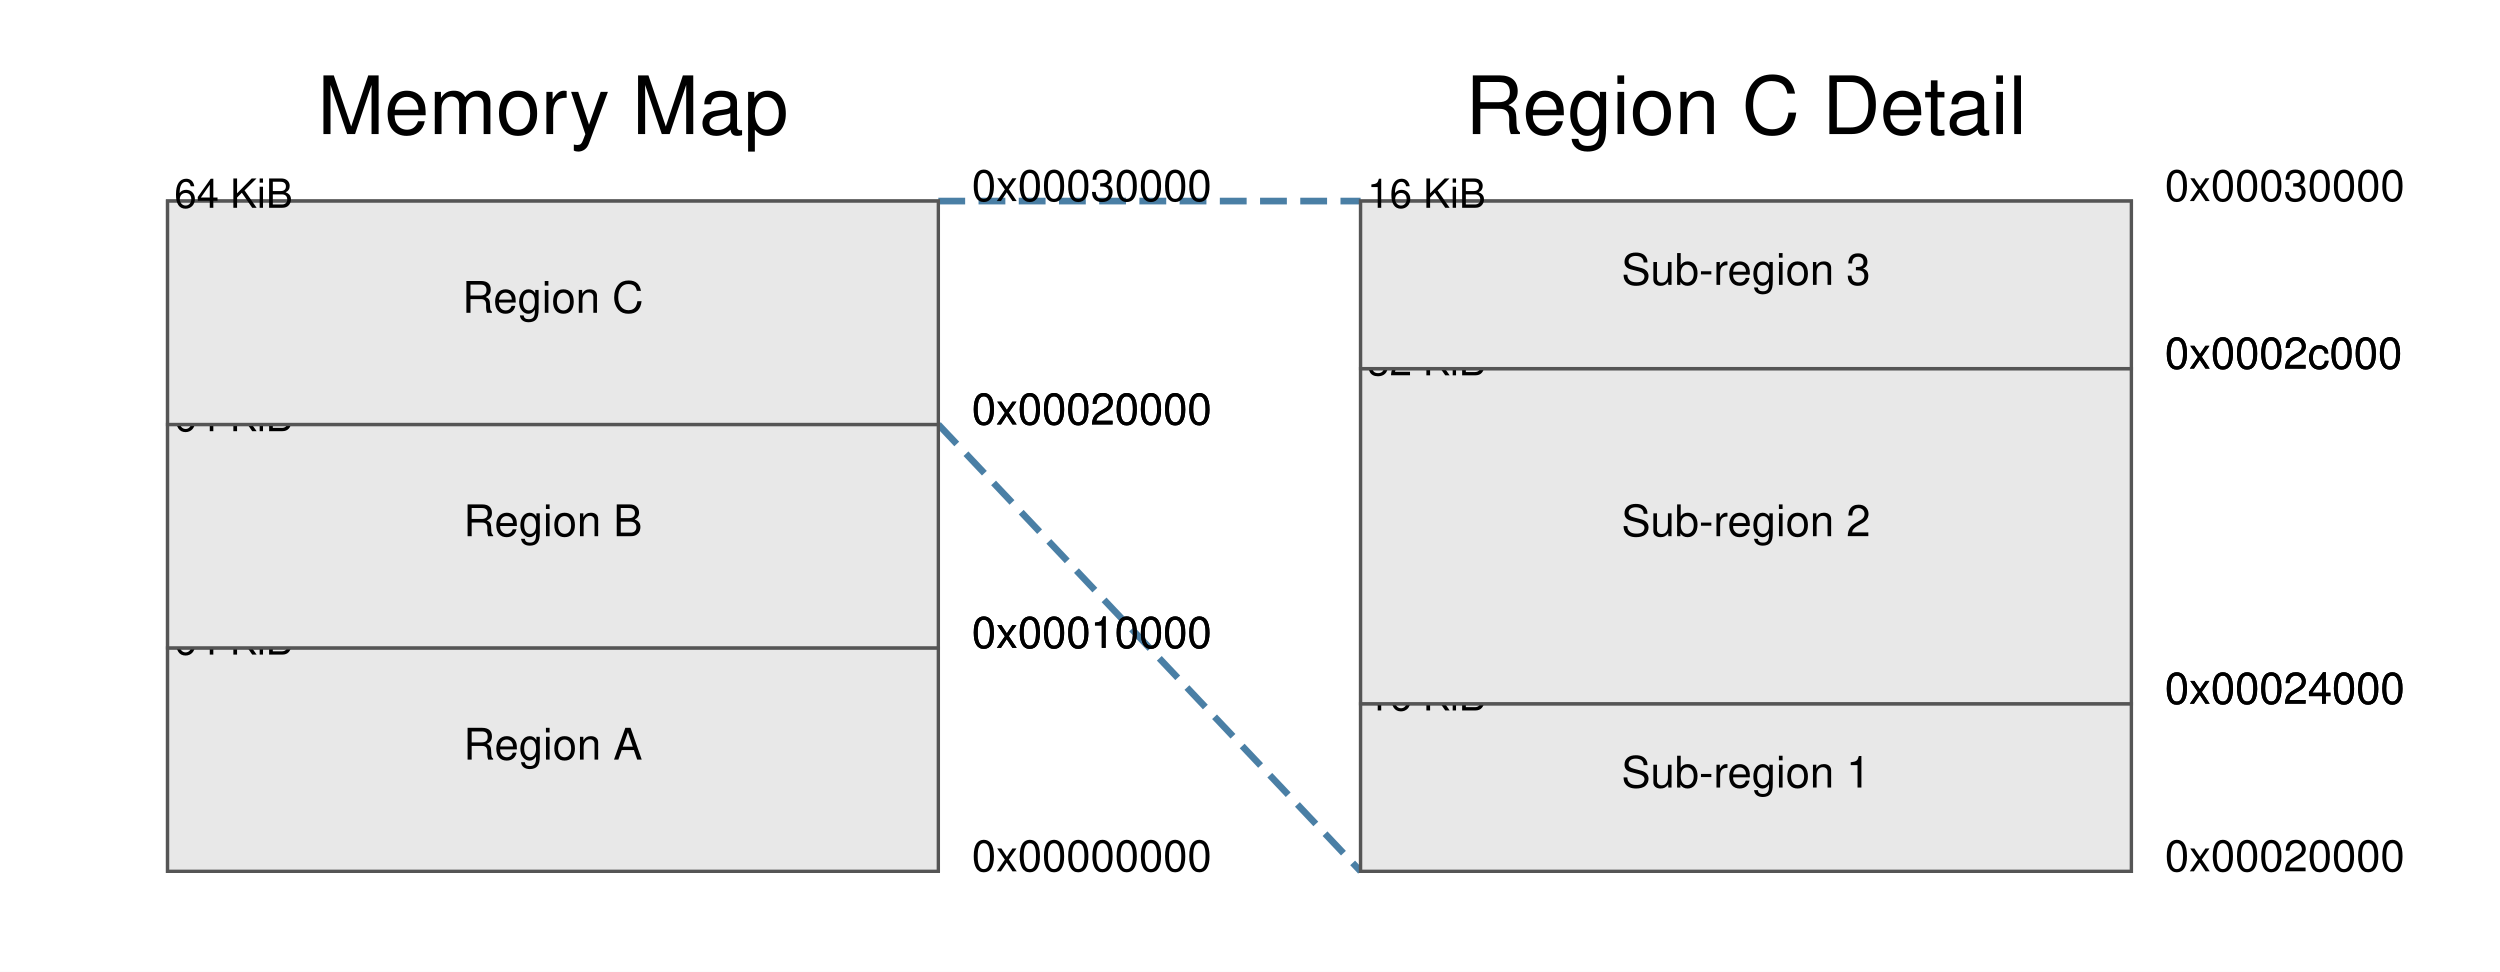
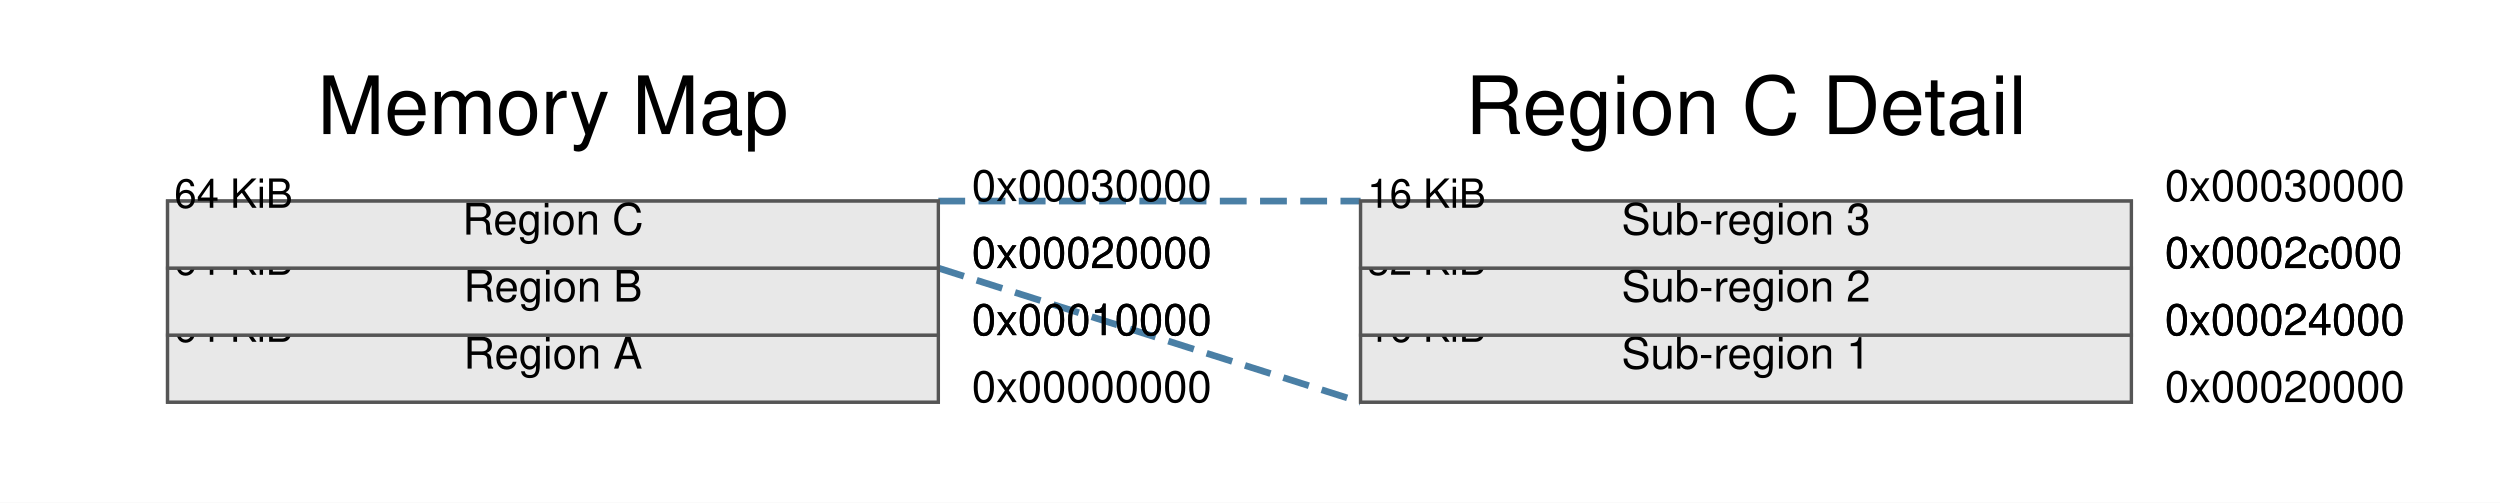
- <svg xmlns="http://www.w3.org/2000/svg" width="746" height="290" viewBox="0 0 746 290">
-   <rect x="0" y="0" width="746" height="290" fill="#ffffff" />
+ <svg xmlns="http://www.w3.org/2000/svg" width="746" height="150" viewBox="0 0 746 150">
+   <rect x="0" y="0" width="746" height="150" fill="#ffffff" />
  <g>
    <g>
-       <path d="M 280.0,126.667 L 406.0,260.0" fill="none" stroke="#4A7FA5" stroke-width="2" stroke-dasharray="8,4" opacity="1" />
-       <path d="M 280.0,60 L 406.0,60.0" fill="none" stroke="#4A7FA5" stroke-width="2" stroke-dasharray="8,4" opacity="1" />
+       <path d="M 280.0,80.0 L 406.0,120.0" fill="none" stroke="#4A7FA5" stroke-width="2" stroke-dasharray="8,4" opacity="1" />
+       <path d="M 280.0,60.0 L 406.0,60.0" fill="none" stroke="#4A7FA5" stroke-width="2" stroke-dasharray="8,4" opacity="1" />
    </g>
  </g>
  <g>
    <text x="115.0" y="-20" stroke="none" fill="#000000" stroke-width="0" font-size="24px" font-weight="normal" font-family="Helvetica" text-anchor="middle" alignment-baseline="middle" transform="translate(50.0,60.0)">Memory Map</text>
    <g transform="translate(50.0,60.0)">
-       <rect x="0" y="0" width="230.0" height="200.0" fill="#ffffff" stroke="#555555" stroke-width="1" />
-       <rect x="0" y="133.333" width="230.0" height="66.667" fill="#e8e8e8" stroke="#555555" stroke-width="1" />
-       <text x="115.0" y="166.667" stroke="none" fill="#000000" stroke-width="0" font-size="13" font-weight="normal" font-family="Helvetica" text-anchor="middle" alignment-baseline="middle">Region A</text>
-       <text x="240.0" y="200.0" stroke="none" fill="#000000" stroke-width="0" font-size="13" font-weight="normal" font-family="Helvetica" text-anchor="start" alignment-baseline="middle">0x00000000</text>
-       <text x="240.0" y="133.333" stroke="none" fill="#000000" stroke-width="0" font-size="13" font-weight="normal" font-family="Helvetica" text-anchor="start" alignment-baseline="middle">0x00010000</text>
-       <text x="2" y="135.333" stroke="none" fill="#000000" stroke-width="0" font-size="12px" font-weight="normal" font-family="Helvetica" text-anchor="start" alignment-baseline="hanging">64 KiB</text>
-       <rect x="0" y="66.667" width="230.0" height="66.667" fill="#e8e8e8" stroke="#555555" stroke-width="1" />
-       <text x="115.0" y="100.0" stroke="none" fill="#000000" stroke-width="0" font-size="13" font-weight="normal" font-family="Helvetica" text-anchor="middle" alignment-baseline="middle">Region B</text>
-       <text x="240.0" y="133.333" stroke="none" fill="#000000" stroke-width="0" font-size="13" font-weight="normal" font-family="Helvetica" text-anchor="start" alignment-baseline="middle">0x00010000</text>
-       <text x="240.0" y="66.667" stroke="none" fill="#000000" stroke-width="0" font-size="13" font-weight="normal" font-family="Helvetica" text-anchor="start" alignment-baseline="middle">0x00020000</text>
-       <text x="2" y="68.667" stroke="none" fill="#000000" stroke-width="0" font-size="12px" font-weight="normal" font-family="Helvetica" text-anchor="start" alignment-baseline="hanging">64 KiB</text>
-       <rect x="0" y="0.0" width="230.0" height="66.667" fill="#e8e8e8" stroke="#555555" stroke-width="1" />
-       <text x="115.0" y="33.333" stroke="none" fill="#000000" stroke-width="0" font-size="13" font-weight="normal" font-family="Helvetica" text-anchor="middle" alignment-baseline="middle">Region C</text>
-       <text x="240.0" y="66.667" stroke="none" fill="#000000" stroke-width="0" font-size="13" font-weight="normal" font-family="Helvetica" text-anchor="start" alignment-baseline="middle">0x00020000</text>
+       <rect x="0" y="0" width="230.0" height="60.0" fill="#ffffff" stroke="#555555" stroke-width="1" />
+       <rect x="0" y="40.0" width="230.0" height="20.0" fill="#e8e8e8" stroke="#555555" stroke-width="1" />
+       <text x="115.0" y="50.0" stroke="none" fill="#000000" stroke-width="0" font-size="13" font-weight="normal" font-family="Helvetica" text-anchor="middle" alignment-baseline="middle">Region A</text>
+       <text x="240.0" y="60.0" stroke="none" fill="#000000" stroke-width="0" font-size="13" font-weight="normal" font-family="Helvetica" text-anchor="start" alignment-baseline="middle">0x00000000</text>
+       <text x="240.0" y="40.0" stroke="none" fill="#000000" stroke-width="0" font-size="13" font-weight="normal" font-family="Helvetica" text-anchor="start" alignment-baseline="middle">0x00010000</text>
+       <text x="2" y="42.0" stroke="none" fill="#000000" stroke-width="0" font-size="12px" font-weight="normal" font-family="Helvetica" text-anchor="start" alignment-baseline="hanging">64 KiB</text>
+       <rect x="0" y="20.0" width="230.0" height="20.0" fill="#e8e8e8" stroke="#555555" stroke-width="1" />
+       <text x="115.0" y="30.0" stroke="none" fill="#000000" stroke-width="0" font-size="13" font-weight="normal" font-family="Helvetica" text-anchor="middle" alignment-baseline="middle">Region B</text>
+       <text x="240.0" y="40.0" stroke="none" fill="#000000" stroke-width="0" font-size="13" font-weight="normal" font-family="Helvetica" text-anchor="start" alignment-baseline="middle">0x00010000</text>
+       <text x="240.0" y="20.0" stroke="none" fill="#000000" stroke-width="0" font-size="13" font-weight="normal" font-family="Helvetica" text-anchor="start" alignment-baseline="middle">0x00020000</text>
+       <text x="2" y="22.0" stroke="none" fill="#000000" stroke-width="0" font-size="12px" font-weight="normal" font-family="Helvetica" text-anchor="start" alignment-baseline="hanging">64 KiB</text>
+       <rect x="0" y="0.0" width="230.0" height="20.0" fill="#e8e8e8" stroke="#555555" stroke-width="1" />
+       <text x="115.0" y="10.0" stroke="none" fill="#000000" stroke-width="0" font-size="13" font-weight="normal" font-family="Helvetica" text-anchor="middle" alignment-baseline="middle">Region C</text>
+       <text x="240.0" y="20.0" stroke="none" fill="#000000" stroke-width="0" font-size="13" font-weight="normal" font-family="Helvetica" text-anchor="start" alignment-baseline="middle">0x00020000</text>
      <text x="240.0" y="0.0" stroke="none" fill="#000000" stroke-width="0" font-size="13" font-weight="normal" font-family="Helvetica" text-anchor="start" alignment-baseline="middle">0x00030000</text>
      <text x="2" y="2.0" stroke="none" fill="#000000" stroke-width="0" font-size="12px" font-weight="normal" font-family="Helvetica" text-anchor="start" alignment-baseline="hanging">64 KiB</text>
    </g>
  </g>
  <g>
    <text x="115.0" y="-20" stroke="none" fill="#000000" stroke-width="0" font-size="24px" font-weight="normal" font-family="Helvetica" text-anchor="middle" alignment-baseline="middle" transform="translate(406.0,60.0)">Region C Detail</text>
    <g transform="translate(406.0,60.0)">
-       <rect x="0" y="0" width="230.0" height="200.0" fill="#ffffff" stroke="#555555" stroke-width="1" />
-       <rect x="0" y="150.0" width="230.0" height="50.0" fill="#e8e8e8" stroke="#555555" stroke-width="1" />
-       <text x="115.0" y="175.0" stroke="none" fill="#000000" stroke-width="0" font-size="13" font-weight="normal" font-family="Helvetica" text-anchor="middle" alignment-baseline="middle">Sub-region 1</text>
-       <text x="240.0" y="200.0" stroke="none" fill="#000000" stroke-width="0" font-size="13" font-weight="normal" font-family="Helvetica" text-anchor="start" alignment-baseline="middle">0x00020000</text>
-       <text x="240.0" y="150.0" stroke="none" fill="#000000" stroke-width="0" font-size="13" font-weight="normal" font-family="Helvetica" text-anchor="start" alignment-baseline="middle">0x00024000</text>
-       <text x="2" y="152.0" stroke="none" fill="#000000" stroke-width="0" font-size="12px" font-weight="normal" font-family="Helvetica" text-anchor="start" alignment-baseline="hanging">16 KiB</text>
-       <rect x="0" y="50.0" width="230.0" height="100.0" fill="#e8e8e8" stroke="#555555" stroke-width="1" />
-       <text x="115.0" y="100.0" stroke="none" fill="#000000" stroke-width="0" font-size="13" font-weight="normal" font-family="Helvetica" text-anchor="middle" alignment-baseline="middle">Sub-region 2</text>
-       <text x="240.0" y="150.0" stroke="none" fill="#000000" stroke-width="0" font-size="13" font-weight="normal" font-family="Helvetica" text-anchor="start" alignment-baseline="middle">0x00024000</text>
-       <text x="240.0" y="50.0" stroke="none" fill="#000000" stroke-width="0" font-size="13" font-weight="normal" font-family="Helvetica" text-anchor="start" alignment-baseline="middle">0x0002c000</text>
-       <text x="2" y="52.0" stroke="none" fill="#000000" stroke-width="0" font-size="12px" font-weight="normal" font-family="Helvetica" text-anchor="start" alignment-baseline="hanging">32 KiB</text>
-       <rect x="0" y="0.0" width="230.0" height="50.0" fill="#e8e8e8" stroke="#555555" stroke-width="1" />
-       <text x="115.0" y="25.0" stroke="none" fill="#000000" stroke-width="0" font-size="13" font-weight="normal" font-family="Helvetica" text-anchor="middle" alignment-baseline="middle">Sub-region 3</text>
-       <text x="240.0" y="50.0" stroke="none" fill="#000000" stroke-width="0" font-size="13" font-weight="normal" font-family="Helvetica" text-anchor="start" alignment-baseline="middle">0x0002c000</text>
+       <rect x="0" y="0" width="230.0" height="60.0" fill="#ffffff" stroke="#555555" stroke-width="1" />
+       <rect x="0" y="40.0" width="230.0" height="20.0" fill="#e8e8e8" stroke="#555555" stroke-width="1" />
+       <text x="115.0" y="50.0" stroke="none" fill="#000000" stroke-width="0" font-size="13" font-weight="normal" font-family="Helvetica" text-anchor="middle" alignment-baseline="middle">Sub-region 1</text>
+       <text x="240.0" y="60.0" stroke="none" fill="#000000" stroke-width="0" font-size="13" font-weight="normal" font-family="Helvetica" text-anchor="start" alignment-baseline="middle">0x00020000</text>
+       <text x="240.0" y="40.0" stroke="none" fill="#000000" stroke-width="0" font-size="13" font-weight="normal" font-family="Helvetica" text-anchor="start" alignment-baseline="middle">0x00024000</text>
+       <text x="2" y="42.0" stroke="none" fill="#000000" stroke-width="0" font-size="12px" font-weight="normal" font-family="Helvetica" text-anchor="start" alignment-baseline="hanging">16 KiB</text>
+       <rect x="0" y="20.0" width="230.0" height="20.0" fill="#e8e8e8" stroke="#555555" stroke-width="1" />
+       <text x="115.0" y="30.0" stroke="none" fill="#000000" stroke-width="0" font-size="13" font-weight="normal" font-family="Helvetica" text-anchor="middle" alignment-baseline="middle">Sub-region 2</text>
+       <text x="240.0" y="40.0" stroke="none" fill="#000000" stroke-width="0" font-size="13" font-weight="normal" font-family="Helvetica" text-anchor="start" alignment-baseline="middle">0x00024000</text>
+       <text x="240.0" y="20.0" stroke="none" fill="#000000" stroke-width="0" font-size="13" font-weight="normal" font-family="Helvetica" text-anchor="start" alignment-baseline="middle">0x0002c000</text>
+       <text x="2" y="22.0" stroke="none" fill="#000000" stroke-width="0" font-size="12px" font-weight="normal" font-family="Helvetica" text-anchor="start" alignment-baseline="hanging">32 KiB</text>
+       <rect x="0" y="0.0" width="230.0" height="20.0" fill="#e8e8e8" stroke="#555555" stroke-width="1" />
+       <text x="115.0" y="10.0" stroke="none" fill="#000000" stroke-width="0" font-size="13" font-weight="normal" font-family="Helvetica" text-anchor="middle" alignment-baseline="middle">Sub-region 3</text>
+       <text x="240.0" y="20.0" stroke="none" fill="#000000" stroke-width="0" font-size="13" font-weight="normal" font-family="Helvetica" text-anchor="start" alignment-baseline="middle">0x0002c000</text>
      <text x="240.0" y="0.0" stroke="none" fill="#000000" stroke-width="0" font-size="13" font-weight="normal" font-family="Helvetica" text-anchor="start" alignment-baseline="middle">0x00030000</text>
      <text x="2" y="2.0" stroke="none" fill="#000000" stroke-width="0" font-size="12px" font-weight="normal" font-family="Helvetica" text-anchor="start" alignment-baseline="hanging">16 KiB</text>
    </g>
  </g>
  <g>
    <g transform="translate(50.0,60.0)" />
    <g transform="translate(406.0,60.0)" />
  </g>
  <g>
    <g transform="translate(50.0,60.0)">
      <g />
      <g />
      <g />
    </g>
    <g transform="translate(406.0,60.0)">
      <g />
      <g />
      <g />
    </g>
  </g>
</svg>
